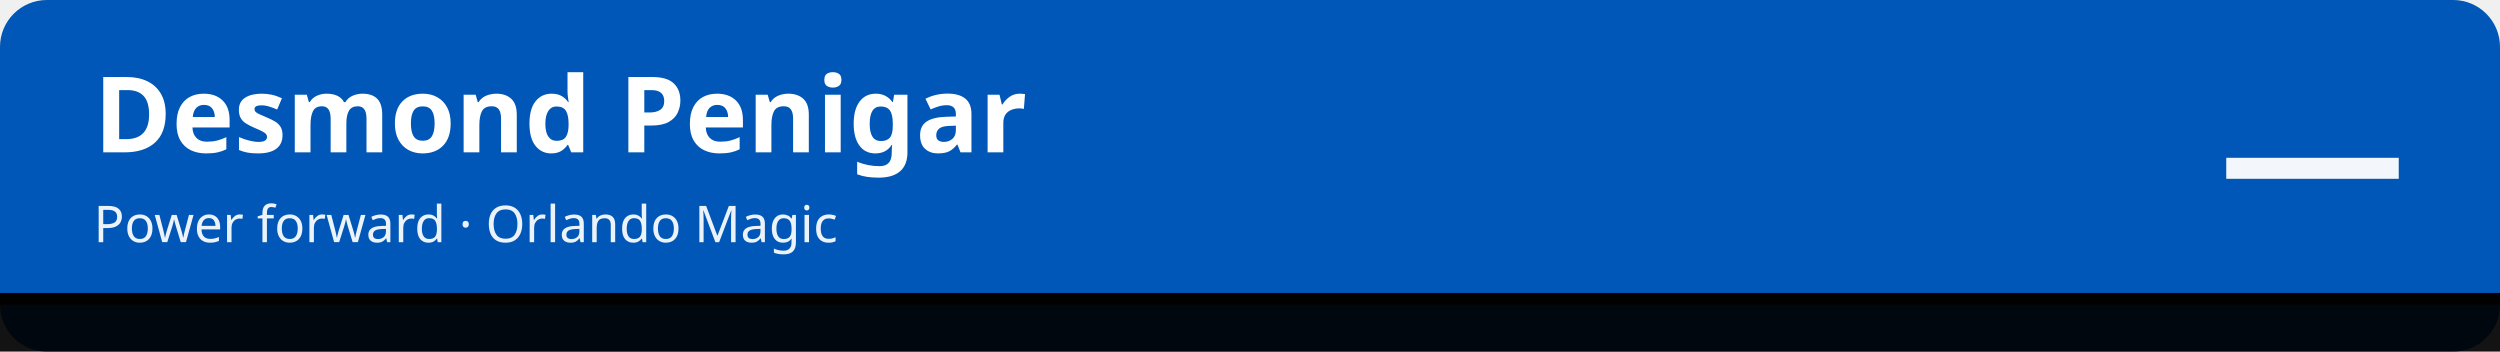
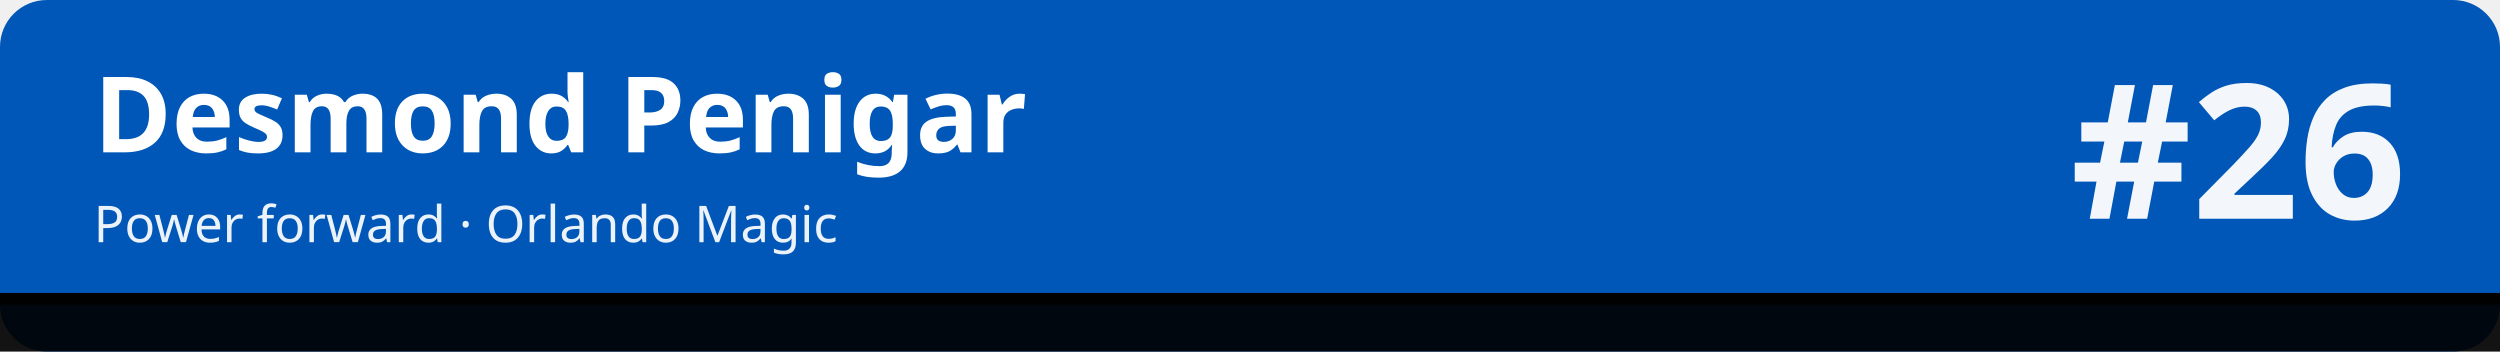
<svg xmlns="http://www.w3.org/2000/svg" width="1280" height="180" viewBox="0 0 1280 180" role="img" aria-labelledby="t d">
  <rect width="1280" height="180" rx="24" fill="#0057b7" />
  <rect x="0" y="150" width="1280" height="30" fill="#010101" fill-opacity=".92" />
  <rect x="0" y="150" width="1280" height="6" fill="#010101" />
  <text x="48" y="78" font-family="sans-serif" font-size="54" font-weight="700" fill="#ffffff">Desmond Penigar</text>
  <text x="48" y="124" font-family="sans-serif" font-size="26" fill="#ffffff" fill-opacity=".92">Power forward · Orlando Magic</text>
-   <text x="1232" y="112" font-family="sans-serif" font-size="96" font-weight="800" fill="#ffffff" fill-opacity=".95" text-anchor="end">—</text>
+   <text x="1232" y="112" font-family="sans-serif" font-size="96" font-weight="800" fill="#ffffff" fill-opacity=".95" text-anchor="end">#26</text>
</svg>
